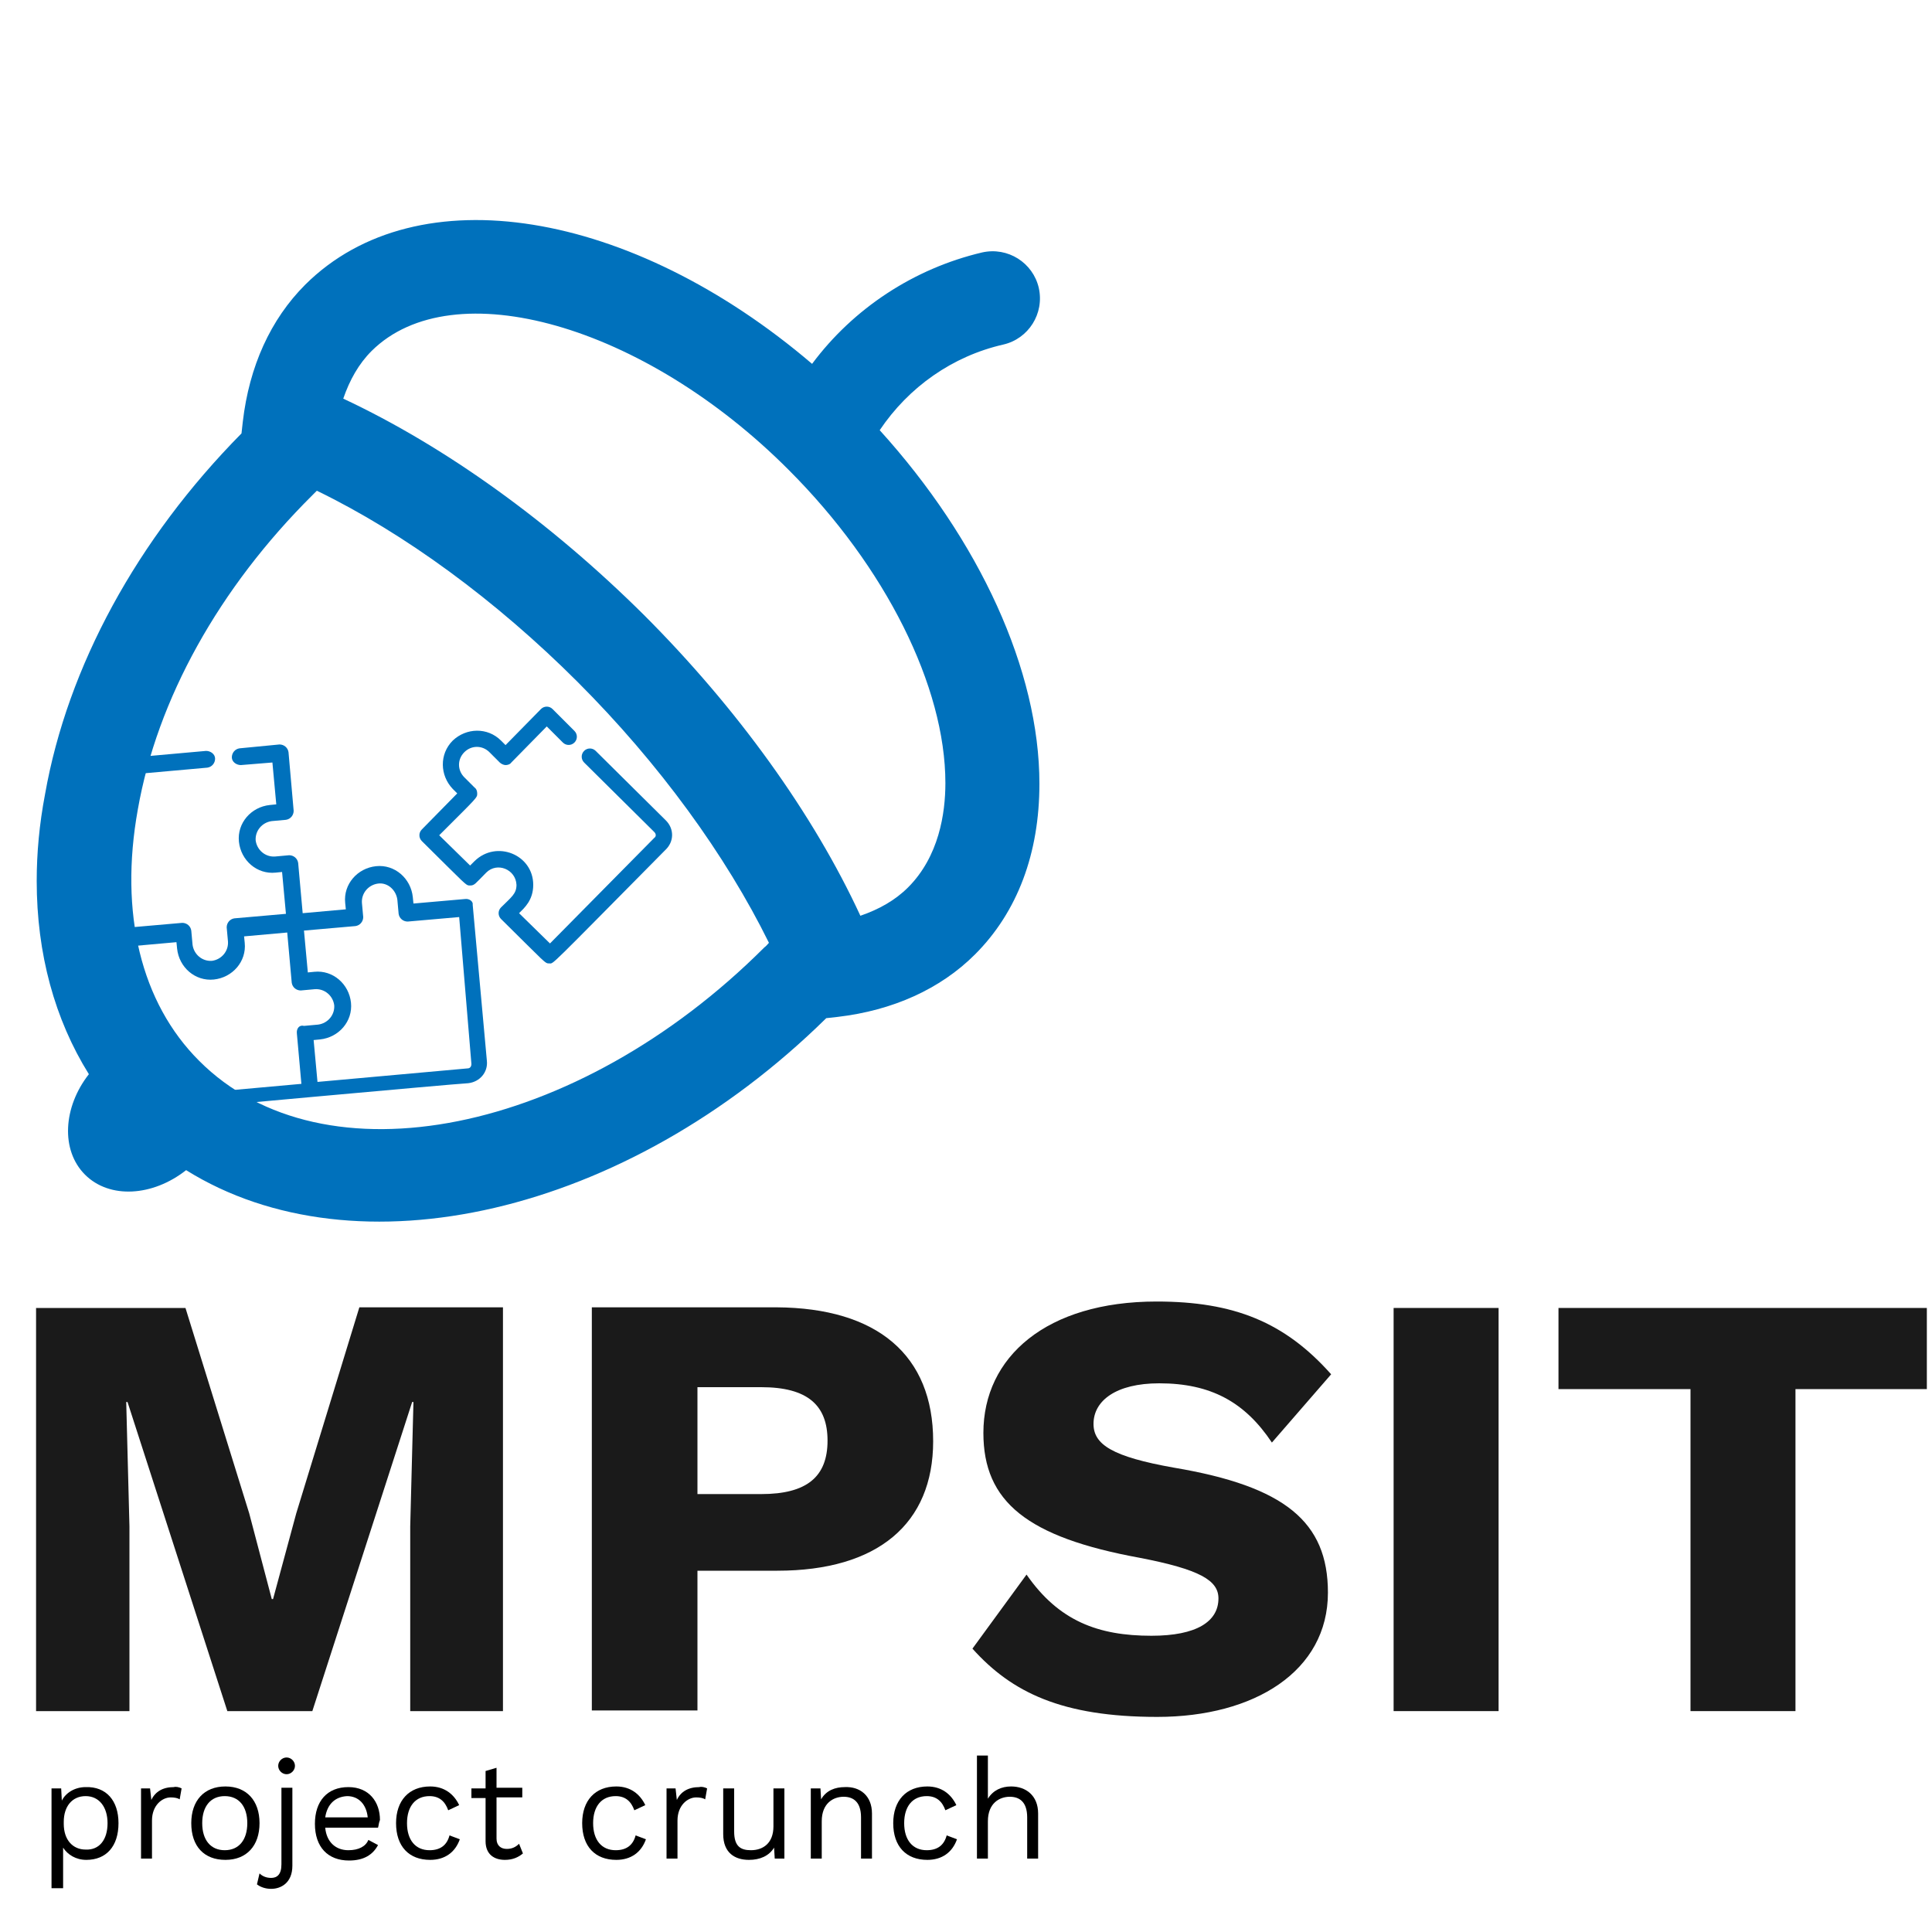
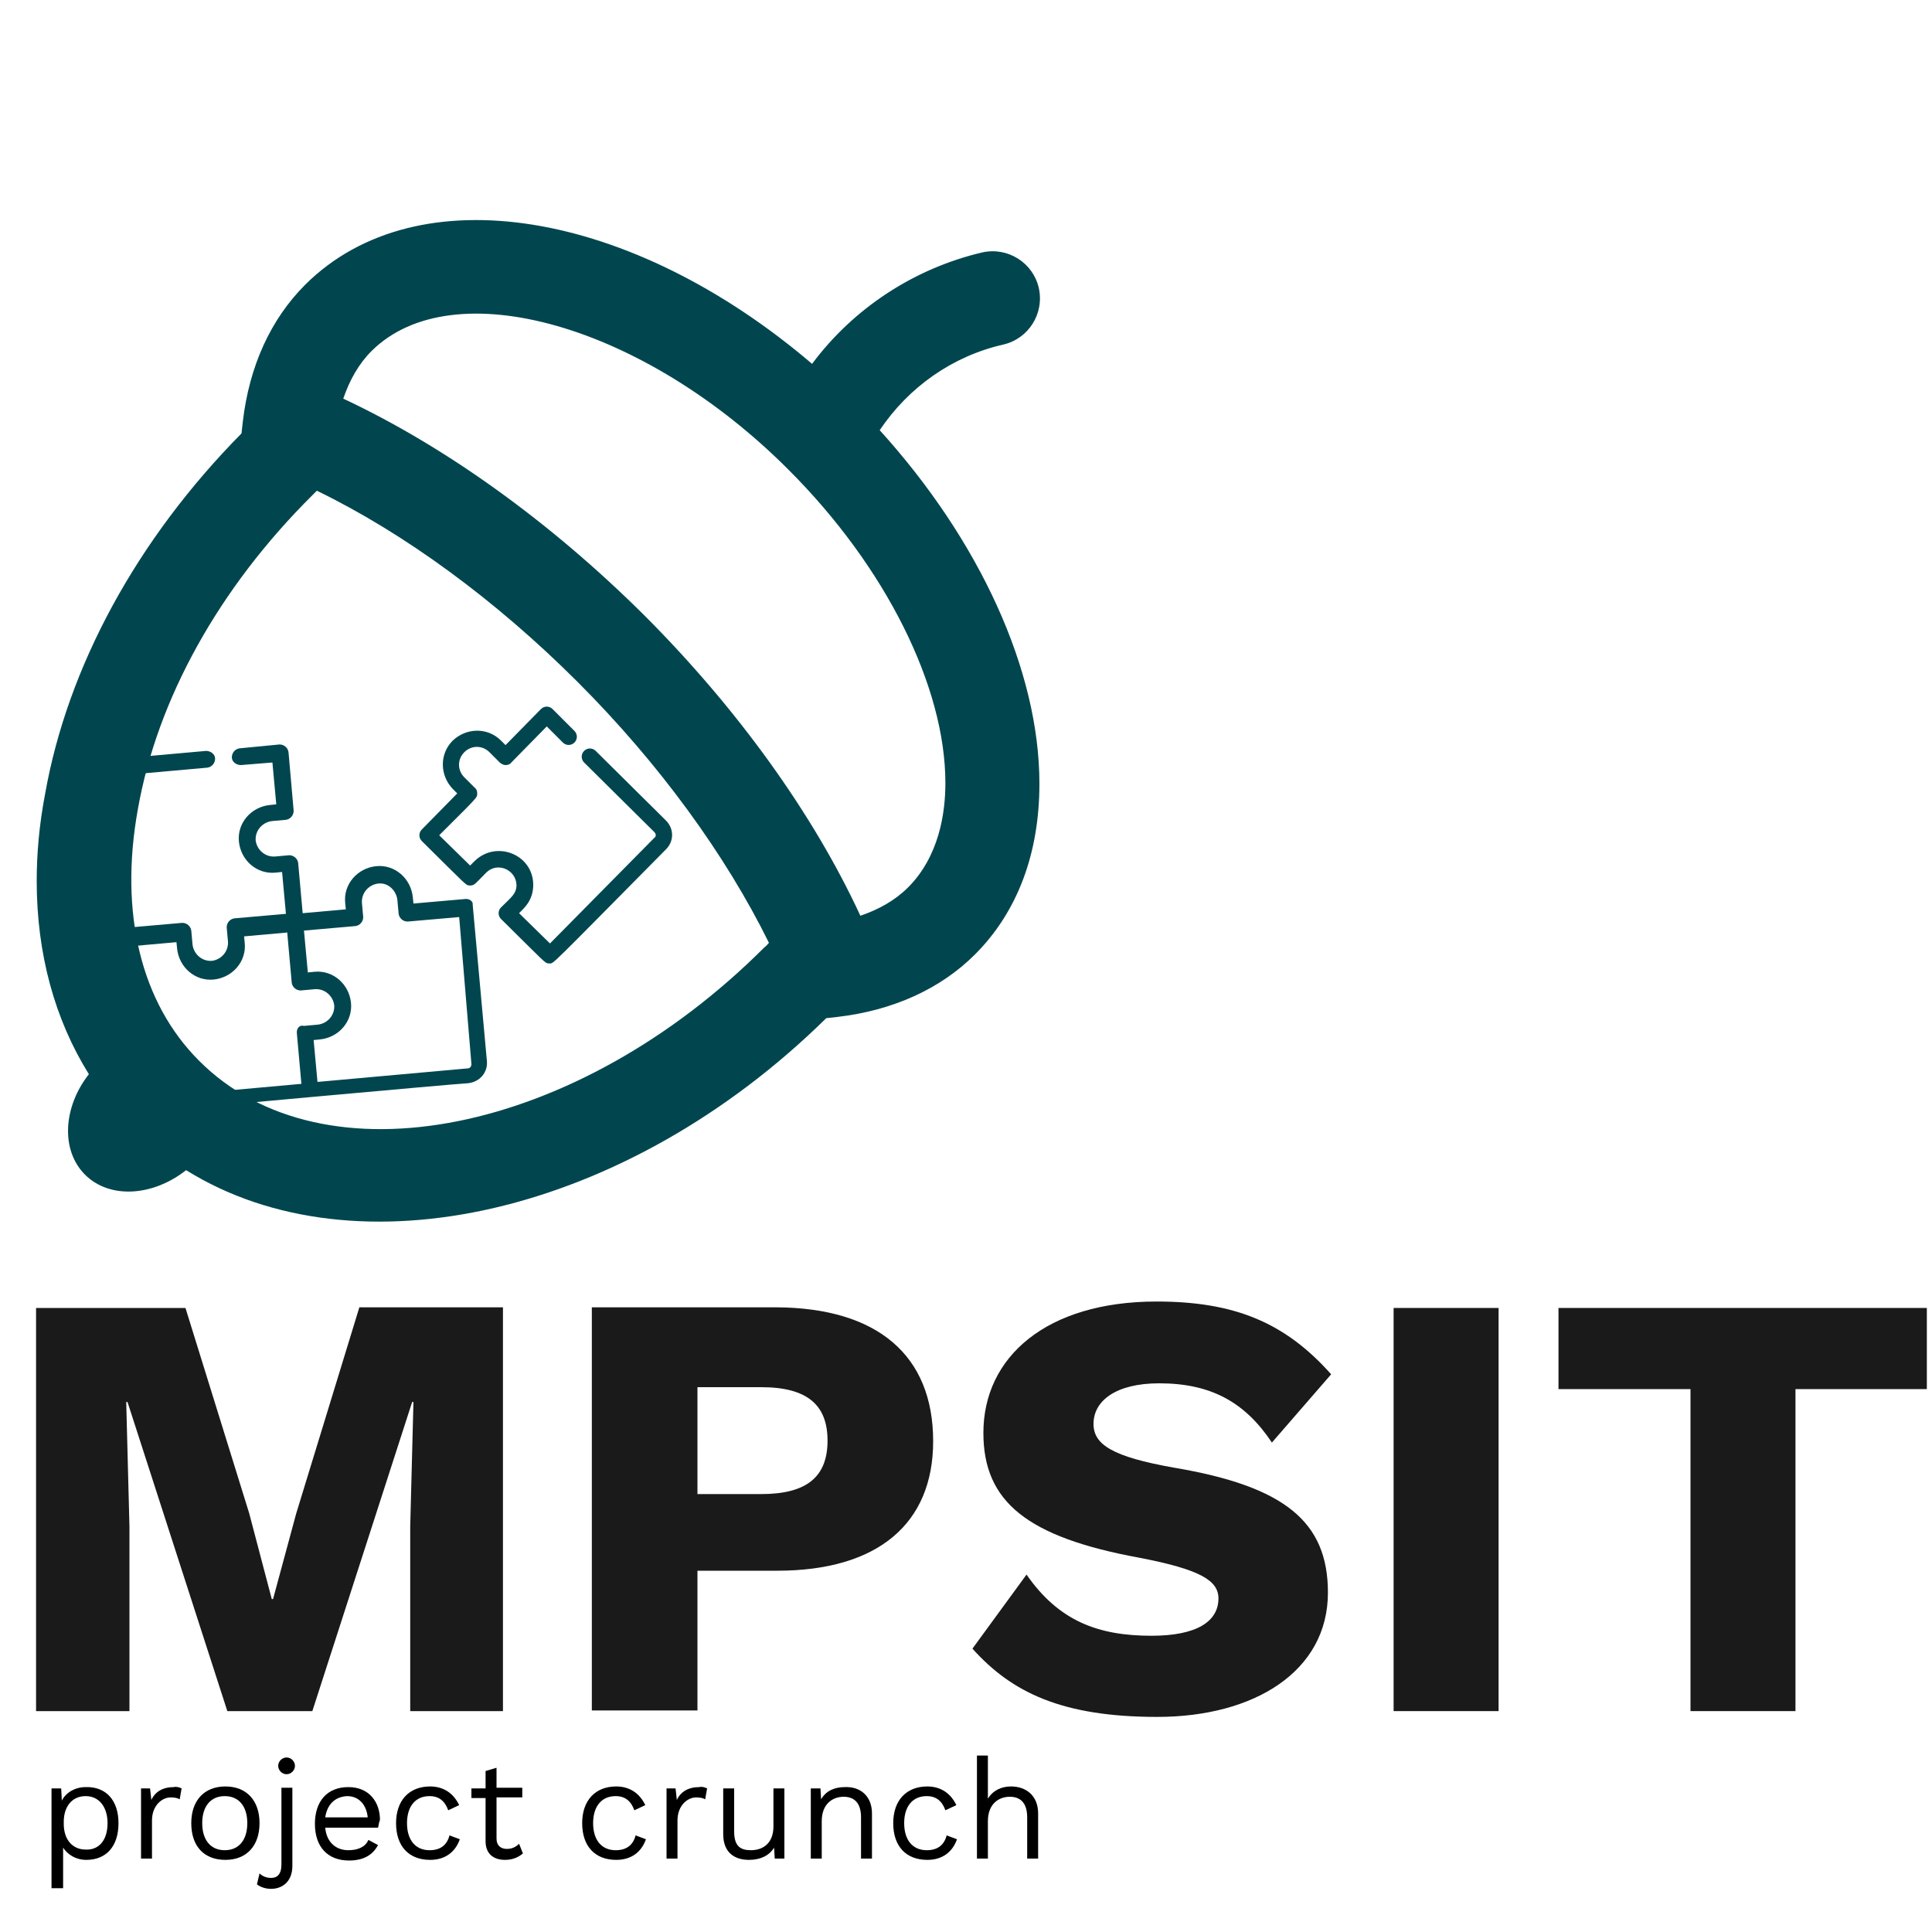
<svg xmlns="http://www.w3.org/2000/svg" version="1.1" id="Layer_1" x="0px" y="0px" viewBox="0 0 300 300" style="enable-background:new 0 0 300 300;" xml:space="preserve">
  <style type="text/css">
	.st0{fill:#1A1A1A;}
- 	.st1{fill-rule:evenodd;clip-rule:evenodd;fill:#0071BC;}
- 	.st2{fill:#0071BC;}
+ 	.st1{fill:#01464F;}
</style>
  <g>
-     <path class="st0" d="M78.1,265.7H63.7v-28.7l0.5-19.3H64l-15.5,48H35.3l-15.5-48h-0.2l0.5,19.3v28.7H5.6v-62.6h23.2l9.9,31.9   l3.5,13.3h0.2L46,235l9.8-32h22.3V265.7z" />
-     <path class="st0" d="M144.9,223.8c0,12.8-8.6,20.1-24.2,20.1h-12.4v21.7H91.9v-62.6h28.7C136.2,203.1,144.9,210.4,144.9,223.8z    M128.5,223.7c0-5.5-3.1-8.3-10.3-8.3h-9.9V232h9.9C125.3,232,128.5,229.3,128.5,223.7z" />
+     <path class="st0" d="M78.1,265.7H63.7V237l0.5-19.3H64l-15.5,48H35.3l-15.5-48h-0.2l0.5,19.3v28.7H5.6v-62.6h23.2l9.9,31.9   l3.5,13.3h0.2L46,235l9.8-32h22.3V265.7z" />
+     <path class="st0" d="M144.9,223.8c0,12.8-8.6,20.1-24.2,20.1h-12.4v21.7H91.9V203h28.7C136.2,203.1,144.9,210.4,144.9,223.8z    M128.5,223.7c0-5.5-3.1-8.3-10.3-8.3h-9.9V232h9.9C125.3,232,128.5,229.3,128.5,223.7z" />
    <path class="st0" d="M206.7,213.4l-9.2,10.6c-4.2-6.3-9.5-9.2-17.5-9.2c-6.7,0-10.2,2.7-10.2,6.3c0,3.2,2.9,5.1,12.5,6.8   c17.2,2.9,23.9,8.4,23.9,19.4c0,12.2-11.4,19.3-26.5,19.3c-14.8,0-22.6-3.8-28.7-10.6l8.4-11.5c5,7.2,11.1,9.5,19.4,9.5   c7,0,10.4-2.2,10.4-5.8c0-2.8-2.9-4.5-12.2-6.3c-17.5-3.2-24.3-8.7-24.3-19.4c0-11.8,9.8-20.4,26.9-20.4   C191.6,202.1,199.5,205.3,206.7,213.4z" />
    <path class="st0" d="M232.7,265.7h-16.3v-62.6h16.3V265.7z" />
    <path class="st0" d="M299.2,215.7h-20.4v50h-16.3v-50H242v-12.6h57.2V215.7z" />
  </g>
  <g>
-     <path d="M18.4,283.1c0,3.6-1.9,5.7-5,5.7c-1.6,0-2.9-0.8-3.6-1.9v6.3H8v-15.5h1.5l0.1,1.9c0.6-1.2,2-2.1,3.7-2.1   C16.5,277.4,18.4,279.6,18.4,283.1z M16.7,283.1c0-2.5-1.3-4.2-3.4-4.2c-2.1,0-3.4,1.6-3.4,4v0.3c0,2.5,1.4,4,3.4,4   C15.4,287.3,16.7,285.7,16.7,283.1z" />
+     <path d="M18.4,283.1c0,3.6-1.9,5.7-5,5.7c-1.6,0-2.9-0.8-3.6-1.9v6.3H8v-15.5h1.5l0.1,1.9c0.6-1.2,2-2.1,3.7-2.1   C16.5,277.4,18.4,279.6,18.4,283.1z M16.7,283.1c0-2.5-1.3-4.2-3.4-4.2s-3.4,1.6-3.4,4v0.3c0,2.5,1.4,4,3.4,4   C15.4,287.3,16.7,285.7,16.7,283.1z" />
    <path d="M28.2,277.7l-0.3,1.7c-0.3-0.2-0.8-0.3-1.4-0.3c-1.3,0-2.9,1.2-2.9,3.6v5.9h-1.7v-10.9h1.4l0.2,1.8c0.6-1.3,1.8-2,3.5-2   C27.3,277.4,27.8,277.5,28.2,277.7z" />
-     <path d="M40.3,283.1c0,3.5-2,5.7-5.3,5.7s-5.3-2.1-5.3-5.7c0-3.5,2-5.7,5.3-5.7S40.3,279.6,40.3,283.1z M31.4,283.1   c0,2.6,1.3,4.2,3.5,4.2s3.5-1.6,3.5-4.2c0-2.6-1.3-4.2-3.5-4.2S31.4,280.5,31.4,283.1z" />
+     <path d="M40.3,283.1c0,3.5-2,5.7-5.3,5.7s-5.3-2.1-5.3-5.7c0-3.5,2-5.7,5.3-5.7S40.3,279.6,40.3,283.1z M31.4,283.1   c0,2.6,1.3,4.2,3.5,4.2s3.5-1.6,3.5-4.2s-1.3-4.2-3.5-4.2S31.4,280.5,31.4,283.1z" />
    <path d="M45.4,289.7c0,2.7-1.8,3.6-3.3,3.6c-0.9,0-1.7-0.3-2.2-0.7l0.4-1.7c0.4,0.4,1,0.7,1.8,0.7c0.9,0,1.6-0.5,1.6-2.1v-11.9h1.7   V289.7z M45.8,274.2c0,0.7-0.6,1.3-1.3,1.3s-1.3-0.6-1.3-1.3s0.6-1.3,1.3-1.3S45.8,273.5,45.8,274.2z" />
    <path d="M58.7,283.8h-8.2c0.2,2.2,1.6,3.5,3.6,3.5c1.6,0,2.7-0.6,3.1-1.6l1.5,0.8c-0.8,1.5-2.2,2.4-4.5,2.4c-3.3,0-5.3-2.1-5.3-5.7   c0-3.5,1.9-5.7,5.2-5.7c3.2,0,4.9,2.3,4.9,5.1C58.8,283.1,58.8,283.5,58.7,283.8z M50.5,282.2h6.6c-0.2-2-1.4-3.3-3.2-3.3   C52,279,50.8,280.2,50.5,282.2z" />
-     <path d="M71.3,280.3l-1.7,0.8c-0.5-1.4-1.4-2.2-2.9-2.2c-2.2,0-3.5,1.6-3.5,4.2c0,2.6,1.3,4.2,3.5,4.2c1.7,0,2.7-0.8,3.1-2.3   l1.6,0.6c-0.7,2-2.3,3.2-4.6,3.2c-3.3,0-5.3-2.1-5.3-5.7c0-3.5,2-5.7,5.3-5.7C69,277.4,70.5,278.6,71.3,280.3z" />
+     <path d="M71.3,280.3l-1.7,0.8c-0.5-1.4-1.4-2.2-2.9-2.2c-2.2,0-3.5,1.6-3.5,4.2s1.3,4.2,3.5,4.2c1.7,0,2.7-0.8,3.1-2.3l1.6,0.6   c-0.7,2-2.3,3.2-4.6,3.2c-3.3,0-5.3-2.1-5.3-5.7c0-3.5,2-5.7,5.3-5.7C69,277.4,70.5,278.6,71.3,280.3z" />
    <path d="M81.2,287.8c-0.7,0.6-1.6,1-2.8,1c-1.6,0-3-0.8-3-2.9v-6.7h-2.2v-1.5h2.2V275l1.7-0.5v3.1h4v1.5h-4v6.4   c0,1.1,0.7,1.6,1.6,1.6c0.8,0,1.4-0.3,1.9-0.8L81.2,287.8z" />
-     <path d="M100.2,280.3l-1.7,0.8c-0.5-1.4-1.4-2.2-2.9-2.2c-2.2,0-3.5,1.6-3.5,4.2c0,2.6,1.3,4.2,3.5,4.2c1.7,0,2.7-0.8,3.1-2.3   l1.6,0.6c-0.7,2-2.3,3.2-4.6,3.2c-3.3,0-5.3-2.1-5.3-5.7c0-3.5,2-5.7,5.3-5.7C97.9,277.4,99.4,278.6,100.2,280.3z" />
+     <path d="M100.2,280.3l-1.7,0.8c-0.5-1.4-1.4-2.2-2.9-2.2c-2.2,0-3.5,1.6-3.5,4.2s1.3,4.2,3.5,4.2c1.7,0,2.7-0.8,3.1-2.3l1.6,0.6   c-0.7,2-2.3,3.2-4.6,3.2c-3.3,0-5.3-2.1-5.3-5.7c0-3.5,2-5.7,5.3-5.7C97.9,277.4,99.4,278.6,100.2,280.3z" />
    <path d="M109.8,277.7l-0.3,1.7c-0.3-0.2-0.8-0.3-1.4-0.3c-1.3,0-2.9,1.2-2.9,3.6v5.9h-1.7v-10.9h1.4l0.2,1.8c0.6-1.3,1.8-2,3.5-2   C108.9,277.4,109.4,277.5,109.8,277.7z" />
-     <path d="M121.8,277.7v10.9h-1.5l-0.1-1.7c-0.8,1.3-2.2,1.9-3.9,1.9c-2.2,0-4-1.1-4-4v-7.1h1.7v6.7c0,2.3,1,2.9,2.6,2.9   c1.9,0,3.5-1.1,3.5-3.7v-5.9H121.8z" />
+     <path d="M121.8,277.7v10.9h-1.5l-0.1-1.7c-0.8,1.3-2.2,1.9-3.9,1.9c-2.2,0-4-1.1-4-4v-7.1h1.7v6.7c0,2.3,1,2.9,2.6,2.9   c1.9,0,3.5-1.1,3.5-3.7v-5.9L121.8,277.7L121.8,277.7z" />
    <path d="M135.4,281.6v7h-1.7v-6.4c0-2.4-1.2-3.2-2.7-3.2c-1.6,0-3.4,1-3.4,3.8v5.8h-1.7v-10.9h1.5l0.1,1.7c0.8-1.4,2.2-1.9,3.7-1.9   C133.5,277.4,135.4,278.8,135.4,281.6z" />
-     <path d="M148.5,280.3l-1.7,0.8c-0.5-1.4-1.4-2.2-2.9-2.2c-2.2,0-3.5,1.6-3.5,4.2c0,2.6,1.3,4.2,3.5,4.2c1.7,0,2.7-0.8,3.1-2.3   l1.6,0.6c-0.7,2-2.3,3.2-4.6,3.2c-3.3,0-5.3-2.1-5.3-5.7c0-3.5,2-5.7,5.3-5.7C146.2,277.4,147.7,278.6,148.5,280.3z" />
+     <path d="M148.5,280.3l-1.7,0.8c-0.5-1.4-1.4-2.2-2.9-2.2c-2.2,0-3.5,1.6-3.5,4.2s1.3,4.2,3.5,4.2c1.7,0,2.7-0.8,3.1-2.3l1.6,0.6   c-0.7,2-2.3,3.2-4.6,3.2c-3.3,0-5.3-2.1-5.3-5.7c0-3.5,2-5.7,5.3-5.7C146.2,277.4,147.7,278.6,148.5,280.3z" />
    <path d="M161.2,281.6v7h-1.7v-6.4c0-2.4-1.2-3.2-2.7-3.2c-1.6,0-3.4,1-3.4,3.8v5.8h-1.7v-16h1.7v6.7c0.8-1.3,2.1-1.9,3.6-1.9   C159.3,277.4,161.2,278.8,161.2,281.6z" />
  </g>
  <g>
-     <path class="st1" d="M126.1,56.5c-28-23.9-61.3-29.6-78.7-12.3c-5.4,5.4-8.7,12.7-9.7,21.3l-0.2,1.8c-16.2,16.4-27,36.2-30.5,56   c-0.9,4.7-1.3,9.2-1.3,13.5c0,11.3,2.8,21.5,8.1,30c-4,5.1-4.4,11.8-0.6,15.6c3.8,3.8,10.5,3.4,15.7-0.7   c26.3,16.4,68.2,7.1,99.4-23.6l1.8-0.2c8.5-1,15.9-4.3,21.3-9.7c6.6-6.6,10-15.7,10-26.5c0-17.6-9.3-37.8-24.8-54.9   c4.5-6.7,11.3-11.5,19.2-13.3c3.9-0.9,6.4-4.8,5.5-8.8c-0.9-3.9-4.8-6.4-8.8-5.5C141.9,41.7,132.5,47.9,126.1,56.5L126.1,56.5z    M48.5,76.9c0.2-0.2,0.5-0.5,0.7-0.7c13.6,6.6,27.8,17,40.5,29.7c12.7,12.7,23,26.9,29.7,40.5c-0.2,0.2-0.4,0.5-0.7,0.7   c-29.1,29.1-68.5,37-87.8,17.6c-9-9-12.4-22.9-9.5-39C24.4,108.6,34,91.3,48.5,76.9L48.5,76.9z M57.7,54.5   C70.3,42,100,50.4,122.5,73c15,15,24.3,33.6,24.3,48.6c0,4.7-1,11.4-5.8,16.2c-2,2-4.5,3.4-7.4,4.4c-7.3-15.8-19.1-32.2-33.6-46.7   C85.4,81,69.1,69.3,53.3,61.9C54.3,59,55.7,56.5,57.7,54.5L57.7,54.5z M57.7,54.5" />
+     <path class="st1" d="M126.1,56.5c-28-23.9-61.3-29.6-78.7-12.3c-5.4,5.4-8.7,12.7-9.7,21.3l-0.2,1.8c-16.2,16.4-27,36.2-30.5,56   c-0.9,4.7-1.3,9.2-1.3,13.5c0,11.3,2.8,21.5,8.1,30c-4,5.1-4.4,11.8-0.6,15.6s10.5,3.4,15.7-0.7c26.3,16.4,68.2,7.1,99.4-23.6   l1.8-0.2c8.5-1,15.9-4.3,21.3-9.7c6.6-6.6,10-15.7,10-26.5c0-17.6-9.3-37.8-24.8-54.9c4.5-6.7,11.3-11.5,19.2-13.3   c3.9-0.9,6.4-4.8,5.5-8.8c-0.9-3.9-4.8-6.4-8.8-5.5C141.9,41.7,132.5,47.9,126.1,56.5L126.1,56.5z M48.5,76.9   c0.2-0.2,0.5-0.5,0.7-0.7c13.6,6.6,27.8,17,40.5,29.7s23,26.9,29.7,40.5c-0.2,0.2-0.4,0.5-0.7,0.7c-29.1,29.1-68.5,37-87.8,17.6   c-9-9-12.4-22.9-9.5-39C24.4,108.6,34,91.3,48.5,76.9L48.5,76.9z M57.7,54.5C70.3,42,100,50.4,122.5,73c15,15,24.3,33.6,24.3,48.6   c0,4.7-1,11.4-5.8,16.2c-2,2-4.5,3.4-7.4,4.4c-7.3-15.8-19.1-32.2-33.6-46.7C85.4,81,69.1,69.3,53.3,61.9   C54.3,59,55.7,56.5,57.7,54.5L57.7,54.5z" />
  </g>
  <g>
-     <path class="st2" d="M103.4,127.4l-10.9-10.8c-0.5-0.5-1.3-0.5-1.8,0c-0.5,0.5-0.5,1.3,0,1.8l10.9,10.8c0.3,0.3,0.3,0.7,0,0.9   l-16.2,16.4l-4.8-4.7c0.8-0.8,2.2-2,2.2-4.4c0-4.7-5.7-7-9.1-3.7l-0.7,0.7l-4.8-4.7c6-6,5.9-5.8,5.9-6.5c0-0.3-0.1-0.7-0.4-0.9   l-1.6-1.6c-1.1-1.1-1.1-2.8,0-3.9c1.1-1.1,2.8-1.1,3.9,0l1.6,1.6c0.2,0.2,0.6,0.4,0.9,0.4c0.3,0,0.7-0.1,0.9-0.4l5.5-5.6l2.5,2.5   c0.5,0.5,1.3,0.5,1.8,0c0.5-0.5,0.5-1.3,0-1.8l-3.4-3.4c-0.5-0.5-1.3-0.5-1.8,0l-5.5,5.6l-0.7-0.7c-2.1-2.1-5.4-2-7.5,0   c-2.1,2.1-2,5.4,0,7.5l0.7,0.7l-5.5,5.6c-0.5,0.5-0.5,1.3,0,1.8c7.1,7,6.8,6.9,7.5,6.9c0.7,0,0.8-0.3,2.5-2   c1.7-1.7,4.6-0.5,4.7,1.9c0,1.4-0.8,1.9-2.4,3.5c-0.5,0.5-0.5,1.3,0,1.8c7.1,7,6.8,6.9,7.5,6.9c0.7,0-0.4,1,18-17.6   C104.7,130.7,104.7,128.7,103.4,127.4z" />
-     <path class="st2" d="M72.2,139.6l-8,0.7l-0.1-1c-0.3-2.9-2.8-5.1-5.7-4.8c-2.9,0.3-5.1,2.8-4.8,5.7l0.1,1l-6.7,0.6l-0.7-7.8   c-0.1-0.7-0.7-1.2-1.4-1.2l-2.2,0.2c-1.5,0.1-2.8-1-3-2.5c-0.1-1.5,1-2.8,2.5-3l2.2-0.2c0.7-0.1,1.2-0.7,1.2-1.4l-0.8-9.1   c-0.1-0.7-0.7-1.2-1.4-1.2l-6.2,0.6c-0.7,0.1-1.2,0.7-1.2,1.4s0.7,1.2,1.4,1.2l4.9-0.4l0.6,6.5l-1,0.1c-2.9,0.3-5.1,2.8-4.8,5.7   c0.3,2.9,2.8,5.1,5.7,4.8l1-0.1l0.6,6.5l-8,0.7c-0.7,0.1-1.2,0.7-1.2,1.4l0.2,2.2c0.1,1.5-1,2.8-2.5,3c-1.5,0.1-2.8-1-3-2.5   l-0.2-2.2c-0.1-0.7-0.7-1.2-1.4-1.2l-8,0.7l-2.1-22.9c0-0.4,0.2-0.7,0.6-0.7l13.4-1.2c0.7-0.1,1.2-0.7,1.2-1.4s-0.7-1.2-1.4-1.2   l-13.4,1.2c-1.8,0.2-3.1,1.7-2.9,3.5c0.2,2.1,4.2,46.3,4.4,48.4c0.2,1.8,1.7,3.1,3.5,2.9c2.2-0.2,46.9-4.3,49.1-4.4   c1.8-0.2,3.1-1.7,2.9-3.5l-2.2-24.2C73.5,140,72.9,139.5,72.2,139.6z M46.1,160.5l0.7,7.8l-23.3,2.1c-0.4,0-0.7-0.2-0.7-0.6   l-2.1-22.9l6.7-0.6l0.1,1c0.3,2.9,2.8,5.1,5.7,4.8c2.9-0.3,5.1-2.8,4.8-5.7l-0.1-1l6.7-0.6l0.7,7.8c0.1,0.7,0.7,1.2,1.4,1.2   l2.2-0.2c1.5-0.1,2.8,1,3,2.5c0.1,1.5-1,2.8-2.5,3l-2.2,0.2C46.5,159.1,46,159.7,46.1,160.5z M73.2,165.2c0,0.4-0.2,0.7-0.6,0.7   L49.3,168l-0.6-6.5l1-0.1c2.9-0.3,5.1-2.8,4.8-5.7c-0.3-2.9-2.8-5.1-5.7-4.8l-1,0.1l-0.6-6.5l8-0.7c0.7-0.1,1.2-0.7,1.2-1.4   l-0.2-2.2c-0.1-1.5,1-2.8,2.5-3s2.8,1,3,2.5l0.2,2.2c0.1,0.7,0.7,1.2,1.4,1.2l8-0.7L73.2,165.2L73.2,165.2z" />
+     <path class="st1" d="M103.4,127.4l-10.9-10.8c-0.5-0.5-1.3-0.5-1.8,0s-0.5,1.3,0,1.8l10.9,10.8c0.3,0.3,0.3,0.7,0,0.9l-16.2,16.4   l-4.8-4.7c0.8-0.8,2.2-2,2.2-4.4c0-4.7-5.7-7-9.1-3.7l-0.7,0.7l-4.8-4.7c6-6,5.9-5.8,5.9-6.5c0-0.3-0.1-0.7-0.4-0.9l-1.6-1.6   c-1.1-1.1-1.1-2.8,0-3.9s2.8-1.1,3.9,0l1.6,1.6c0.2,0.2,0.6,0.4,0.9,0.4s0.7-0.1,0.9-0.4l5.5-5.6l2.5,2.5c0.5,0.5,1.3,0.5,1.8,0   s0.5-1.3,0-1.8l-3.4-3.4c-0.5-0.5-1.3-0.5-1.8,0l-5.5,5.6l-0.7-0.7c-2.1-2.1-5.4-2-7.5,0c-2.1,2.1-2,5.4,0,7.5l0.7,0.7l-5.5,5.6   c-0.5,0.5-0.5,1.3,0,1.8c7.1,7,6.8,6.9,7.5,6.9s0.8-0.3,2.5-2s4.6-0.5,4.7,1.9c0,1.4-0.8,1.9-2.4,3.5c-0.5,0.5-0.5,1.3,0,1.8   c7.1,7,6.8,6.9,7.5,6.9s-0.4,1,18-17.6C104.7,130.7,104.7,128.7,103.4,127.4z" />
+     <path class="st1" d="M72.2,139.6l-8,0.7l-0.1-1c-0.3-2.9-2.8-5.1-5.7-4.8s-5.1,2.8-4.8,5.7l0.1,1l-6.7,0.6l-0.7-7.8   c-0.1-0.7-0.7-1.2-1.4-1.2l-2.2,0.2c-1.5,0.1-2.8-1-3-2.5c-0.1-1.5,1-2.8,2.5-3l2.2-0.2c0.7-0.1,1.2-0.7,1.2-1.4l-0.8-9.1   c-0.1-0.7-0.7-1.2-1.4-1.2l-6.2,0.6c-0.7,0.1-1.2,0.7-1.2,1.4s0.7,1.2,1.4,1.2l4.9-0.4l0.6,6.5l-1,0.1c-2.9,0.3-5.1,2.8-4.8,5.7   s2.8,5.1,5.7,4.8l1-0.1l0.6,6.5l-8,0.7c-0.7,0.1-1.2,0.7-1.2,1.4l0.2,2.2c0.1,1.5-1,2.8-2.5,3c-1.5,0.1-2.8-1-3-2.5l-0.2-2.2   c-0.1-0.7-0.7-1.2-1.4-1.2l-8,0.7l-2.1-22.9c0-0.4,0.2-0.7,0.6-0.7l13.4-1.2c0.7-0.1,1.2-0.7,1.2-1.4s-0.7-1.2-1.4-1.2l-13.4,1.2   c-1.8,0.2-3.1,1.7-2.9,3.5c0.2,2.1,4.2,46.3,4.4,48.4c0.2,1.8,1.7,3.1,3.5,2.9c2.2-0.2,46.9-4.3,49.1-4.4c1.8-0.2,3.1-1.7,2.9-3.5   l-2.2-24.2C73.5,140,72.9,139.5,72.2,139.6z M46.1,160.5l0.7,7.8l-23.3,2.1c-0.4,0-0.7-0.2-0.7-0.6l-2.1-22.9l6.7-0.6l0.1,1   c0.3,2.9,2.8,5.1,5.7,4.8s5.1-2.8,4.8-5.7l-0.1-1l6.7-0.6l0.7,7.8c0.1,0.7,0.7,1.2,1.4,1.2l2.2-0.2c1.5-0.1,2.8,1,3,2.5   c0.1,1.5-1,2.8-2.5,3l-2.2,0.2C46.5,159.1,46,159.7,46.1,160.5z M73.2,165.2c0,0.4-0.2,0.7-0.6,0.7L49.3,168l-0.6-6.5l1-0.1   c2.9-0.3,5.1-2.8,4.8-5.7s-2.8-5.1-5.7-4.8l-1,0.1l-0.6-6.5l8-0.7c0.7-0.1,1.2-0.7,1.2-1.4l-0.2-2.2c-0.1-1.5,1-2.8,2.5-3   s2.8,1,3,2.5l0.2,2.2c0.1,0.7,0.7,1.2,1.4,1.2l8-0.7L73.2,165.2L73.2,165.2z" />
  </g>
</svg>
